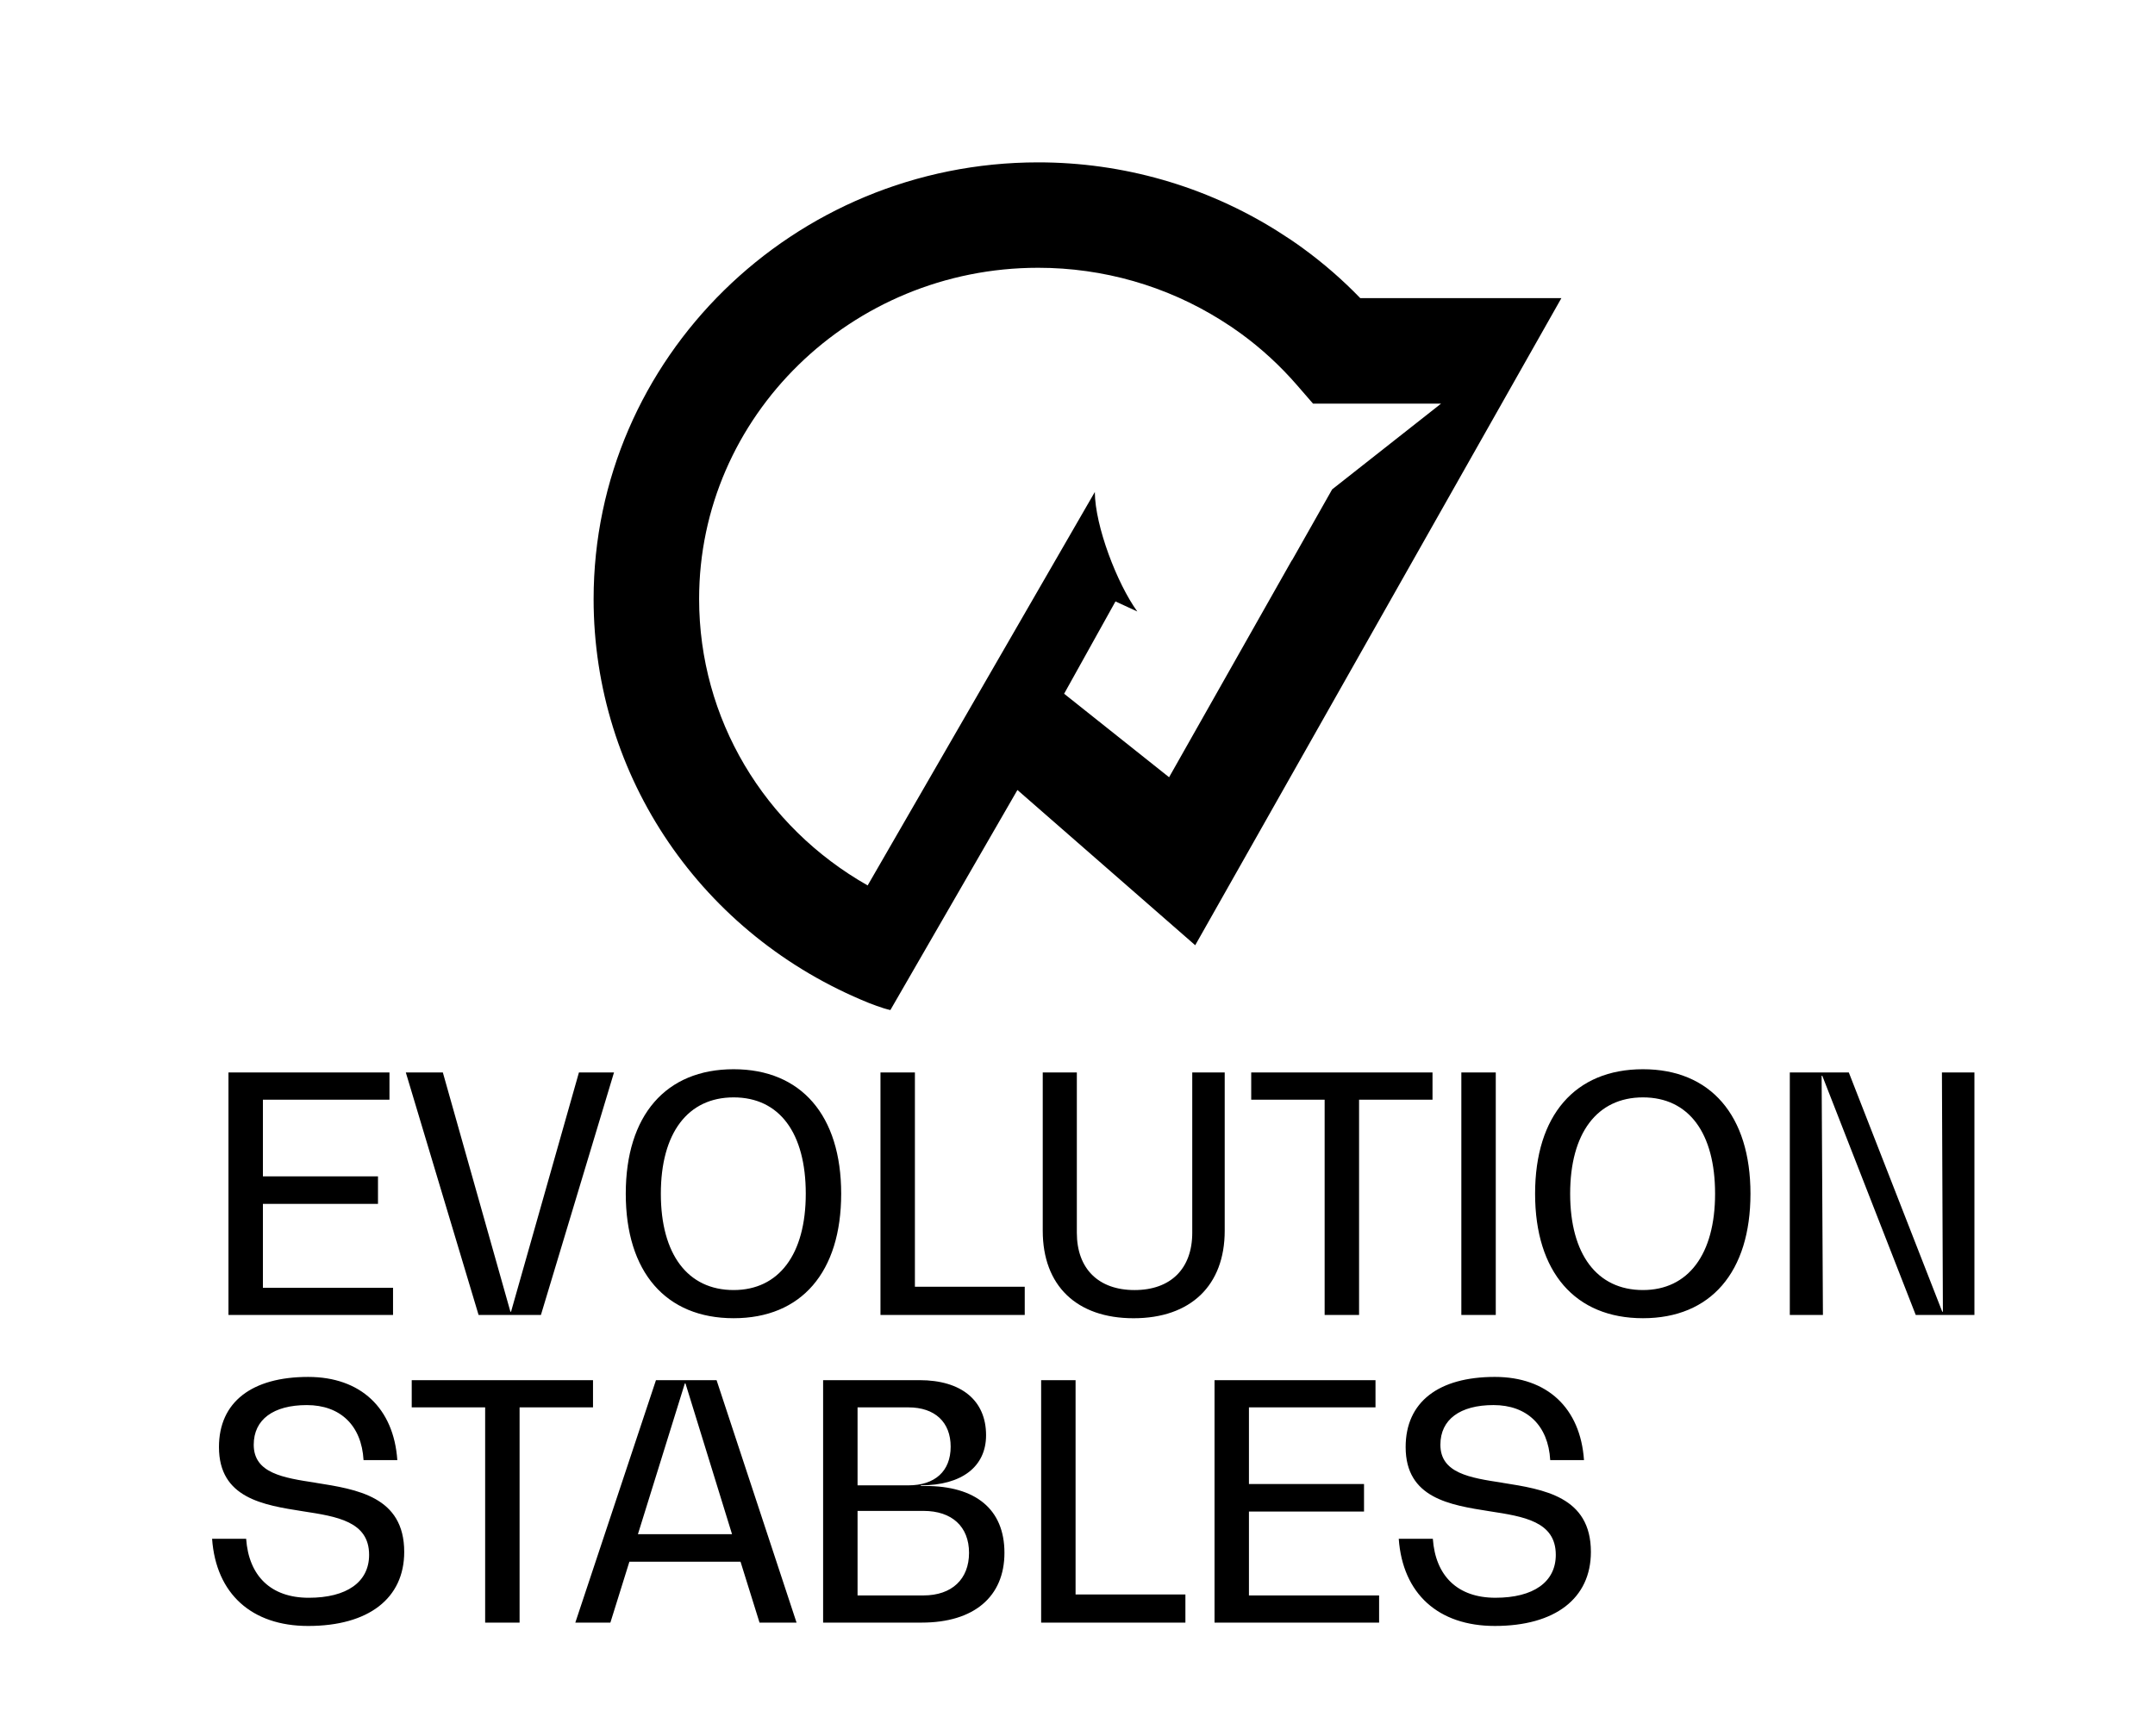
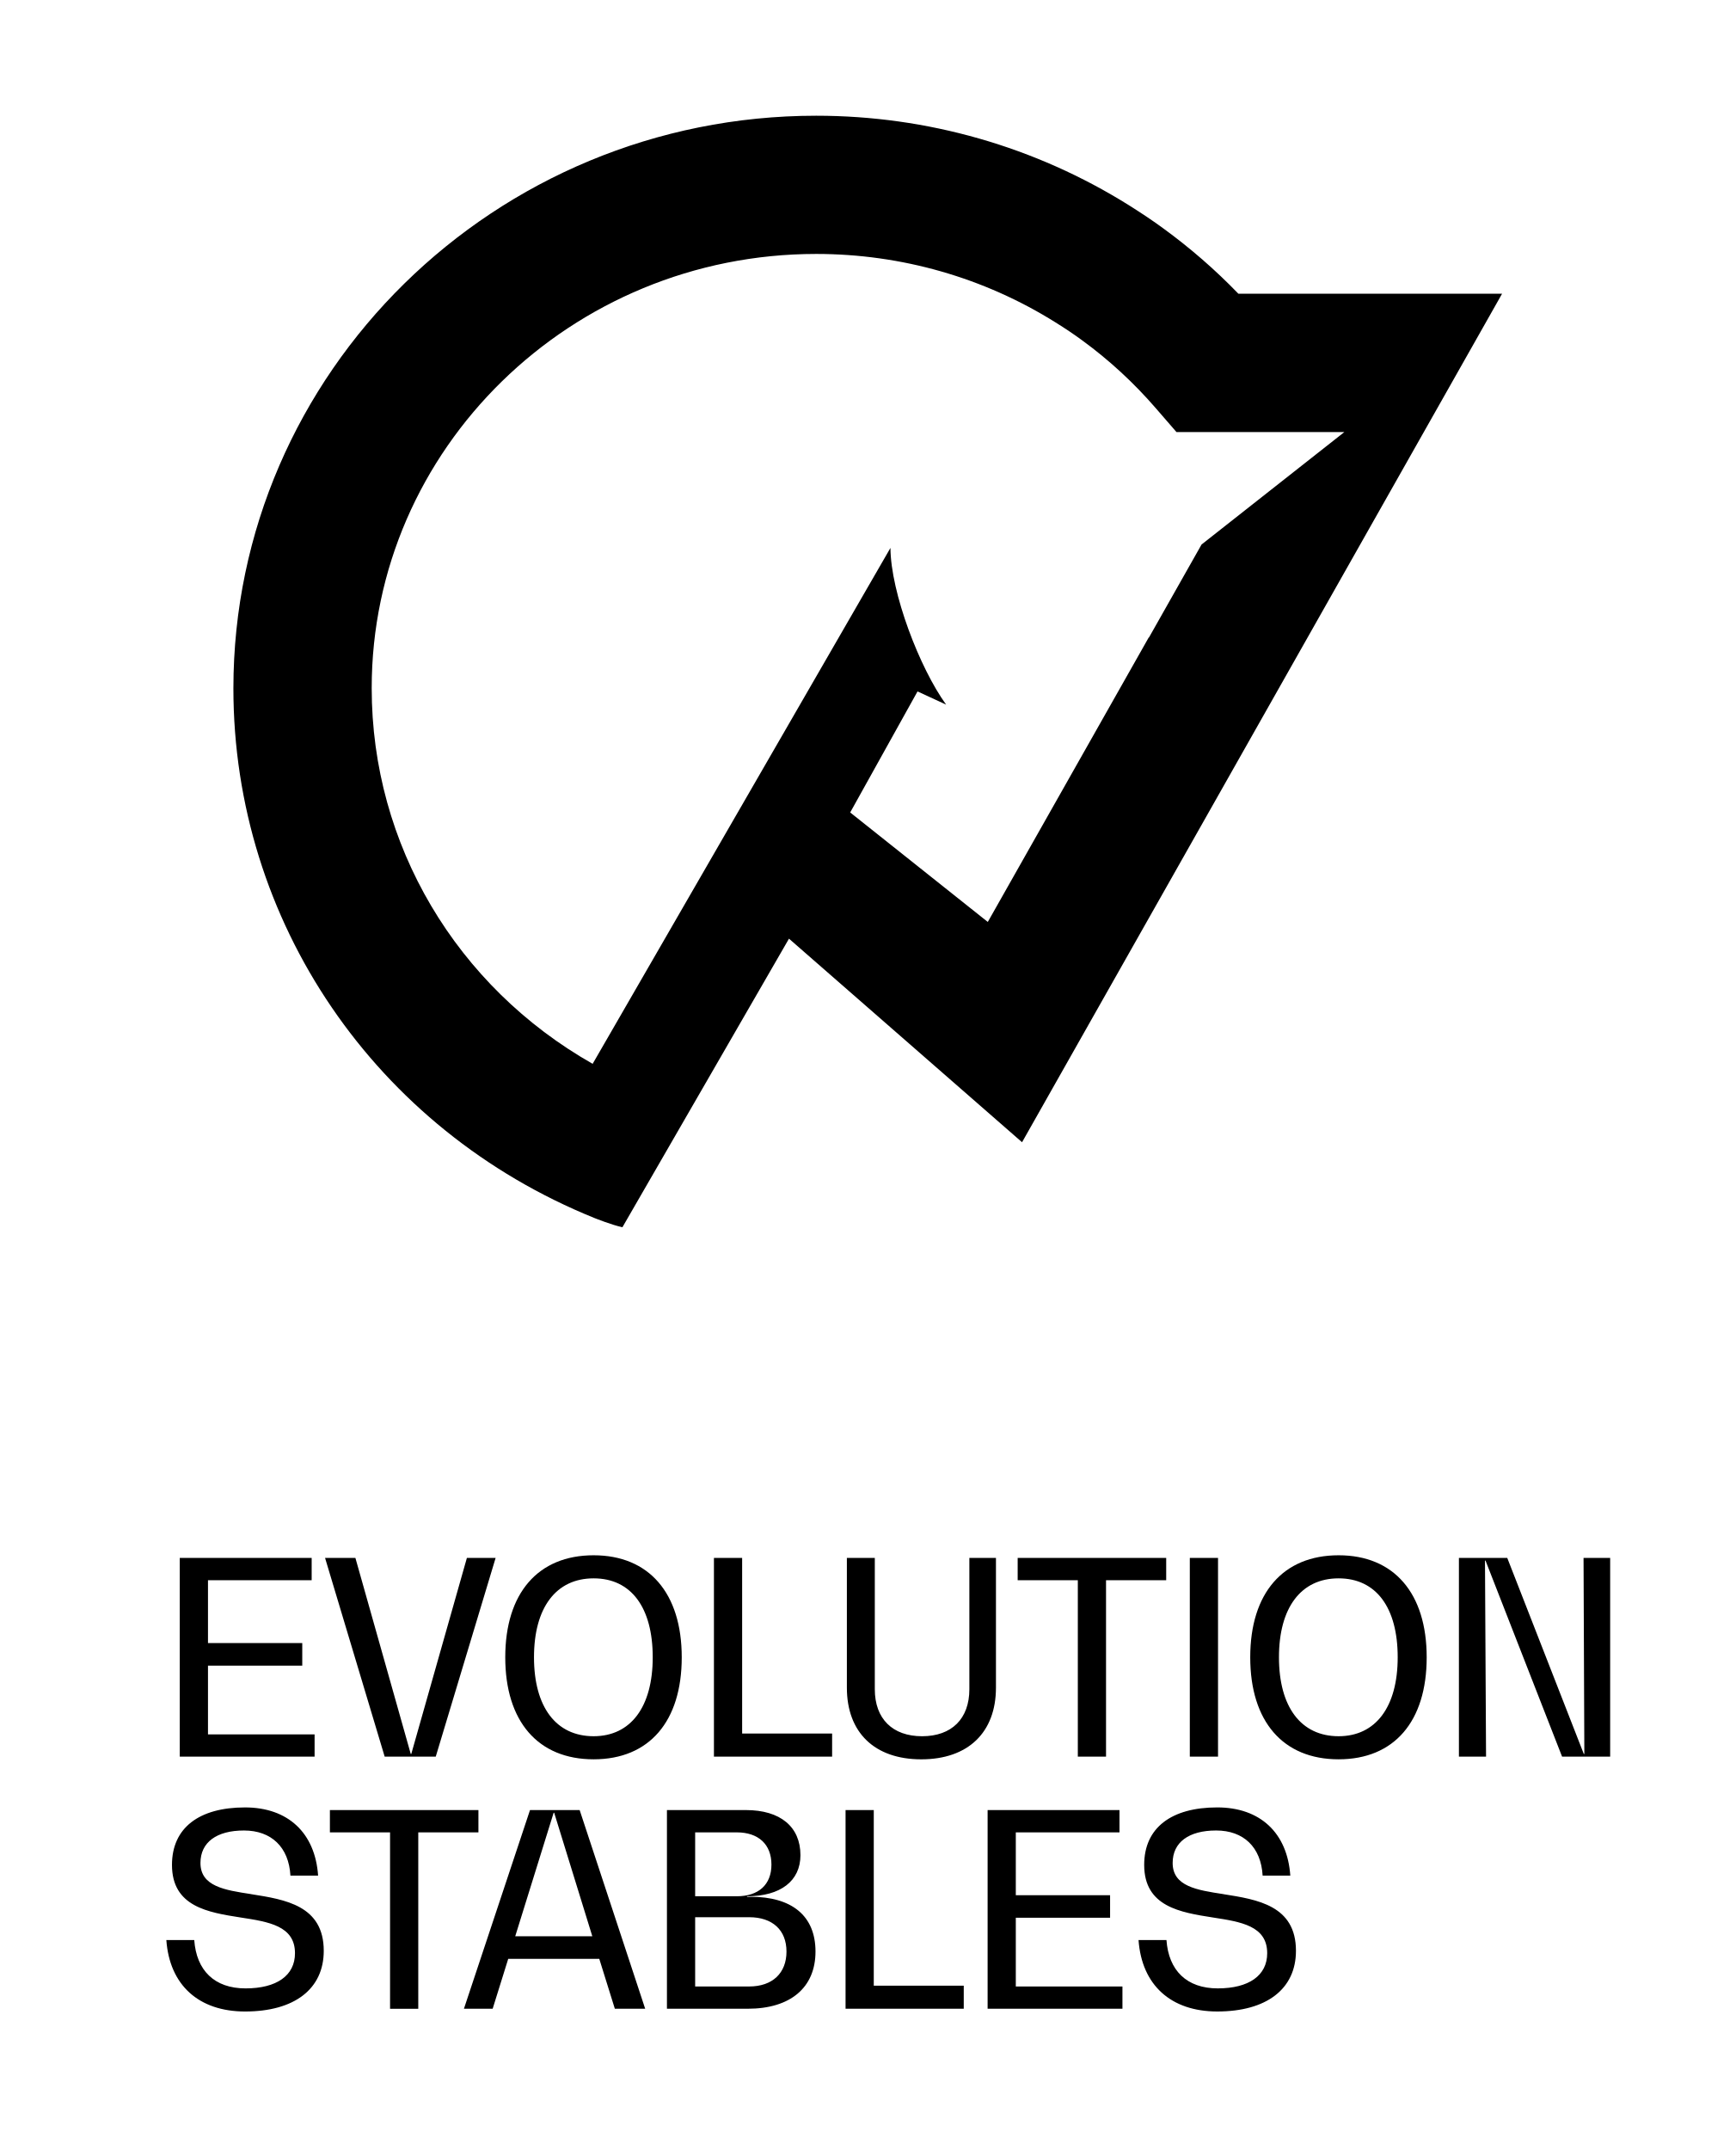
- <svg xmlns="http://www.w3.org/2000/svg" viewBox="0 0 720 580" width="100%" height="auto">
-   <g transform="translate(198.33, 54.25) scale(3.0)" fill="#000000">
+ <svg xmlns="http://www.w3.org/2000/svg" viewBox="0 0 600 743.16" width="600" height="743.16">
+   <g transform="translate(80.69, 40.00) scale(4.0695)" fill="#000000">
    <path d="M85.38,15.12c-1.96-2.03-4.1-3.89-6.38-5.55h0c-.87-.64-1.83-1.28-2.91-1.96h0C68.13,2.63,58.94,0,49.51,0,22.21,0,0,21.82,0,48.64c0,19.79,12.04,37.46,30.68,44.99,0,0,1.47,.59,2.37,.78l14.15-24.51,19.8,17.29L107.78,15.12h-22.4Zm-7.62,29.2l-13.67,24.16-11.69-9.3,5.72-10.28,2.43,1.12c-2.25-3.1-4.71-9.52-4.73-13.31l-25.3,43.82c-11.55-6.55-18.77-18.59-18.77-31.9-.01-20.33,16.93-36.89,37.76-36.89,7.23,0,14.26,2.01,20.34,5.82,.85,.53,1.58,1.02,2.23,1.5h0c2.31,1.68,4.42,3.63,6.28,5.78l1.76,2.03h14.26l-12.13,9.55-4.48,7.92v-.02Z" />
  </g>
-   <g transform="translate(70.86, 357.25) scale(0.4)" fill="#000000">
+   <g transform="translate(57.51, 537.59) scale(0.3391)" fill="#000000">
    <path d="M151.17,182.55H42.45V112.49h96.12v-22.99H42.45V25.45h105.71V2.72H13.68V205.26H151.14v-22.71h.02Zm123.49,22.71L335.7,2.72h-29.29l-56.69,199.79h-.55L192.75,2.72h-30.93l60.78,202.54h52.06ZM435.63,0c-56.68,0-90.1,38.6-90.1,103.99s33.41,103.99,90.1,103.99,89.83-38.6,89.83-103.99S492.05,0,435.63,0Zm0,184.45c-38.35,0-60.8-29.83-60.8-80.46s22.45-80.47,60.8-80.47,60.25,29.83,60.25,80.47-22.45,80.46-60.25,80.46ZM587.04,2.72h-28.76V205.26h120.5v-23.55h-91.74V2.72Zm258.76,0h-27.1V136.57c0,30.1-18.07,47.89-48.2,47.89s-48.2-17.79-48.2-47.89V2.72h-28.48V134.93c0,45.72,28.21,73.07,75.86,73.07s76.13-27.35,76.13-73.07V2.72Zm83.5,202.54h28.74V25.45h61.34V2.72h-151.43V25.45h61.33V205.26h.02ZM1072.22,2.72h-28.76V205.26h28.76V2.72Zm122.93-2.72c-56.68,0-90.09,38.6-90.09,103.99s33.41,103.99,90.09,103.99,89.81-38.6,89.81-103.99S1251.57,0,1195.18,0h-.03Zm0,184.45c-38.35,0-60.8-29.83-60.8-80.46s22.45-80.47,60.8-80.47,60.25,29.83,60.25,80.47-22.45,80.46-60.25,80.46ZM1444.88,2.72l.81,199.79h-.55L1367.11,2.72h-49.29V205.26h27.66l-1.09-199.79h.56l78.05,199.79h49.02V2.72h-27.14ZM86.53,345.41c-27.1-4.12-51.75-7.94-51.75-31.76,0-21.07,16.43-33.11,44.35-33.11s45.75,16.97,47.38,45.99h28.21c-3.01-43.51-30.67-69.51-74.49-69.51-46.83,0-74.49,20.8-74.49,58.58,0,42.69,36.98,48.44,70.1,53.64,28.48,4.38,55.31,8.48,55.31,36.4,0,22.7-18.62,35.85-50.4,35.85s-50.11-18.35-52.3-49.26H0c3.28,45.99,33.12,72.81,80.24,72.81,50.4,0,80.24-22.99,80.24-61.85,0-46.25-39.44-52.27-73.93-57.74l-.02-.05Zm231.65-85.67H166.75v22.71h61.33v179.81h28.76v-179.81h61.33v-22.71Zm52.57,0l-67.36,202.51h29.29l15.88-50.9h92.82l15.88,50.9h30.93l-66.8-202.51h-50.64Zm-15.06,128.62l39.17-125.9h.55l38.88,125.9h-78.61Zm240.13-40.23h-3.83v-.55c34.23,0,54.49-15.6,54.49-41.87,0-29.01-20.55-45.99-55.6-45.99h-80.51v202.51h82.44c43.53,0,69.02-21.62,69.02-58.29s-24.38-55.83-66.01-55.83v.02Zm-56.68-65.68h42.45c22.16,0,35.32,12.33,35.32,32.84s-13.15,32.29-35.32,32.29h-42.45v-65.13Zm55.05,157.1h-55.05v-70.62h55.05c23.83,0,38.06,13.15,38.06,35.03s-14.24,35.58-38.06,35.58Zm127.03-179.81h-28.74v202.51h120.5v-23.52h-91.74v-178.99h-.02Zm144.83,109.74h96.12v-22.99h-96.12v-64.04h105.71v-22.71h-134.45v202.51h137.46v-22.71h-108.72v-70.06Zm211.66-24.08c-27.1-4.12-51.75-7.94-51.75-31.76,0-21.07,16.43-33.11,44.36-33.11s45.74,16.97,47.38,45.99h28.21c-3.01-43.51-30.67-69.51-74.49-69.51-46.83,0-74.48,20.8-74.48,58.58,0,42.69,36.97,48.44,70.1,53.64,28.47,4.38,55.31,8.48,55.31,36.4,0,22.7-18.62,35.85-50.4,35.85s-50.1-18.35-52.3-49.26h-28.47c3.28,45.99,33.12,72.81,80.24,72.81,50.38,0,80.25-22.99,80.25-61.85,0-46.25-39.44-52.27-73.94-57.74l-.02-.05Z" />
  </g>
</svg>
